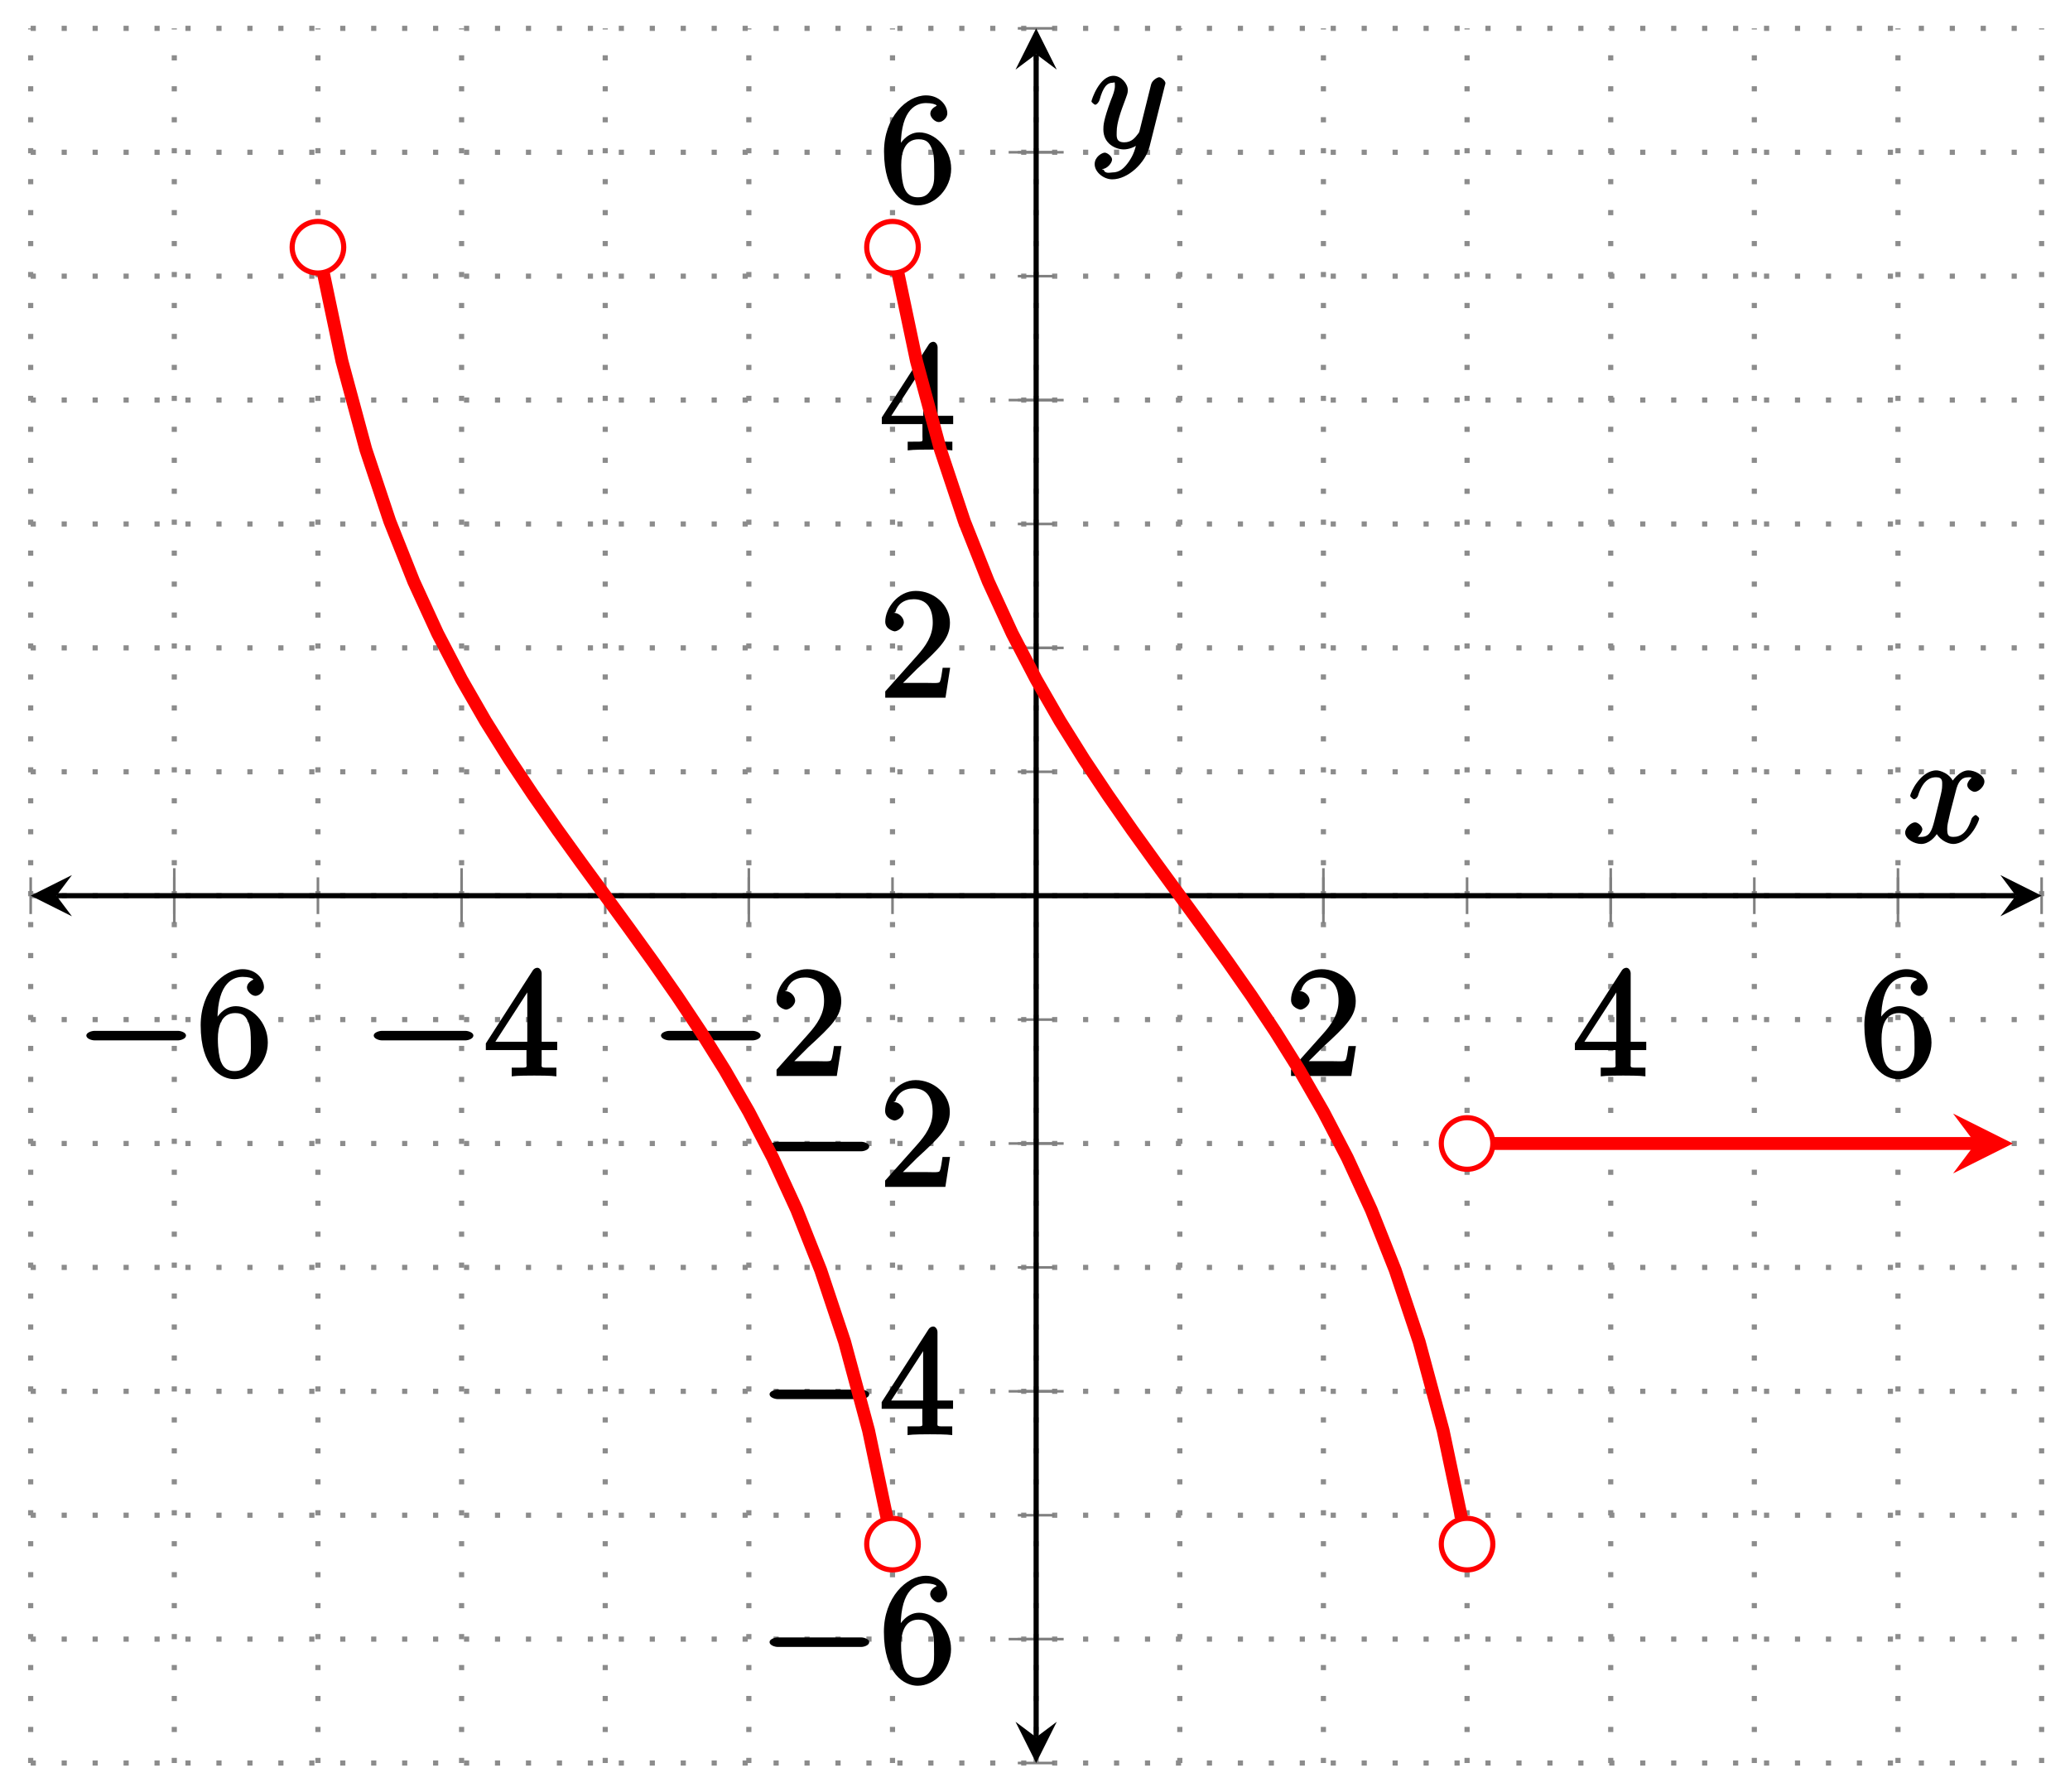
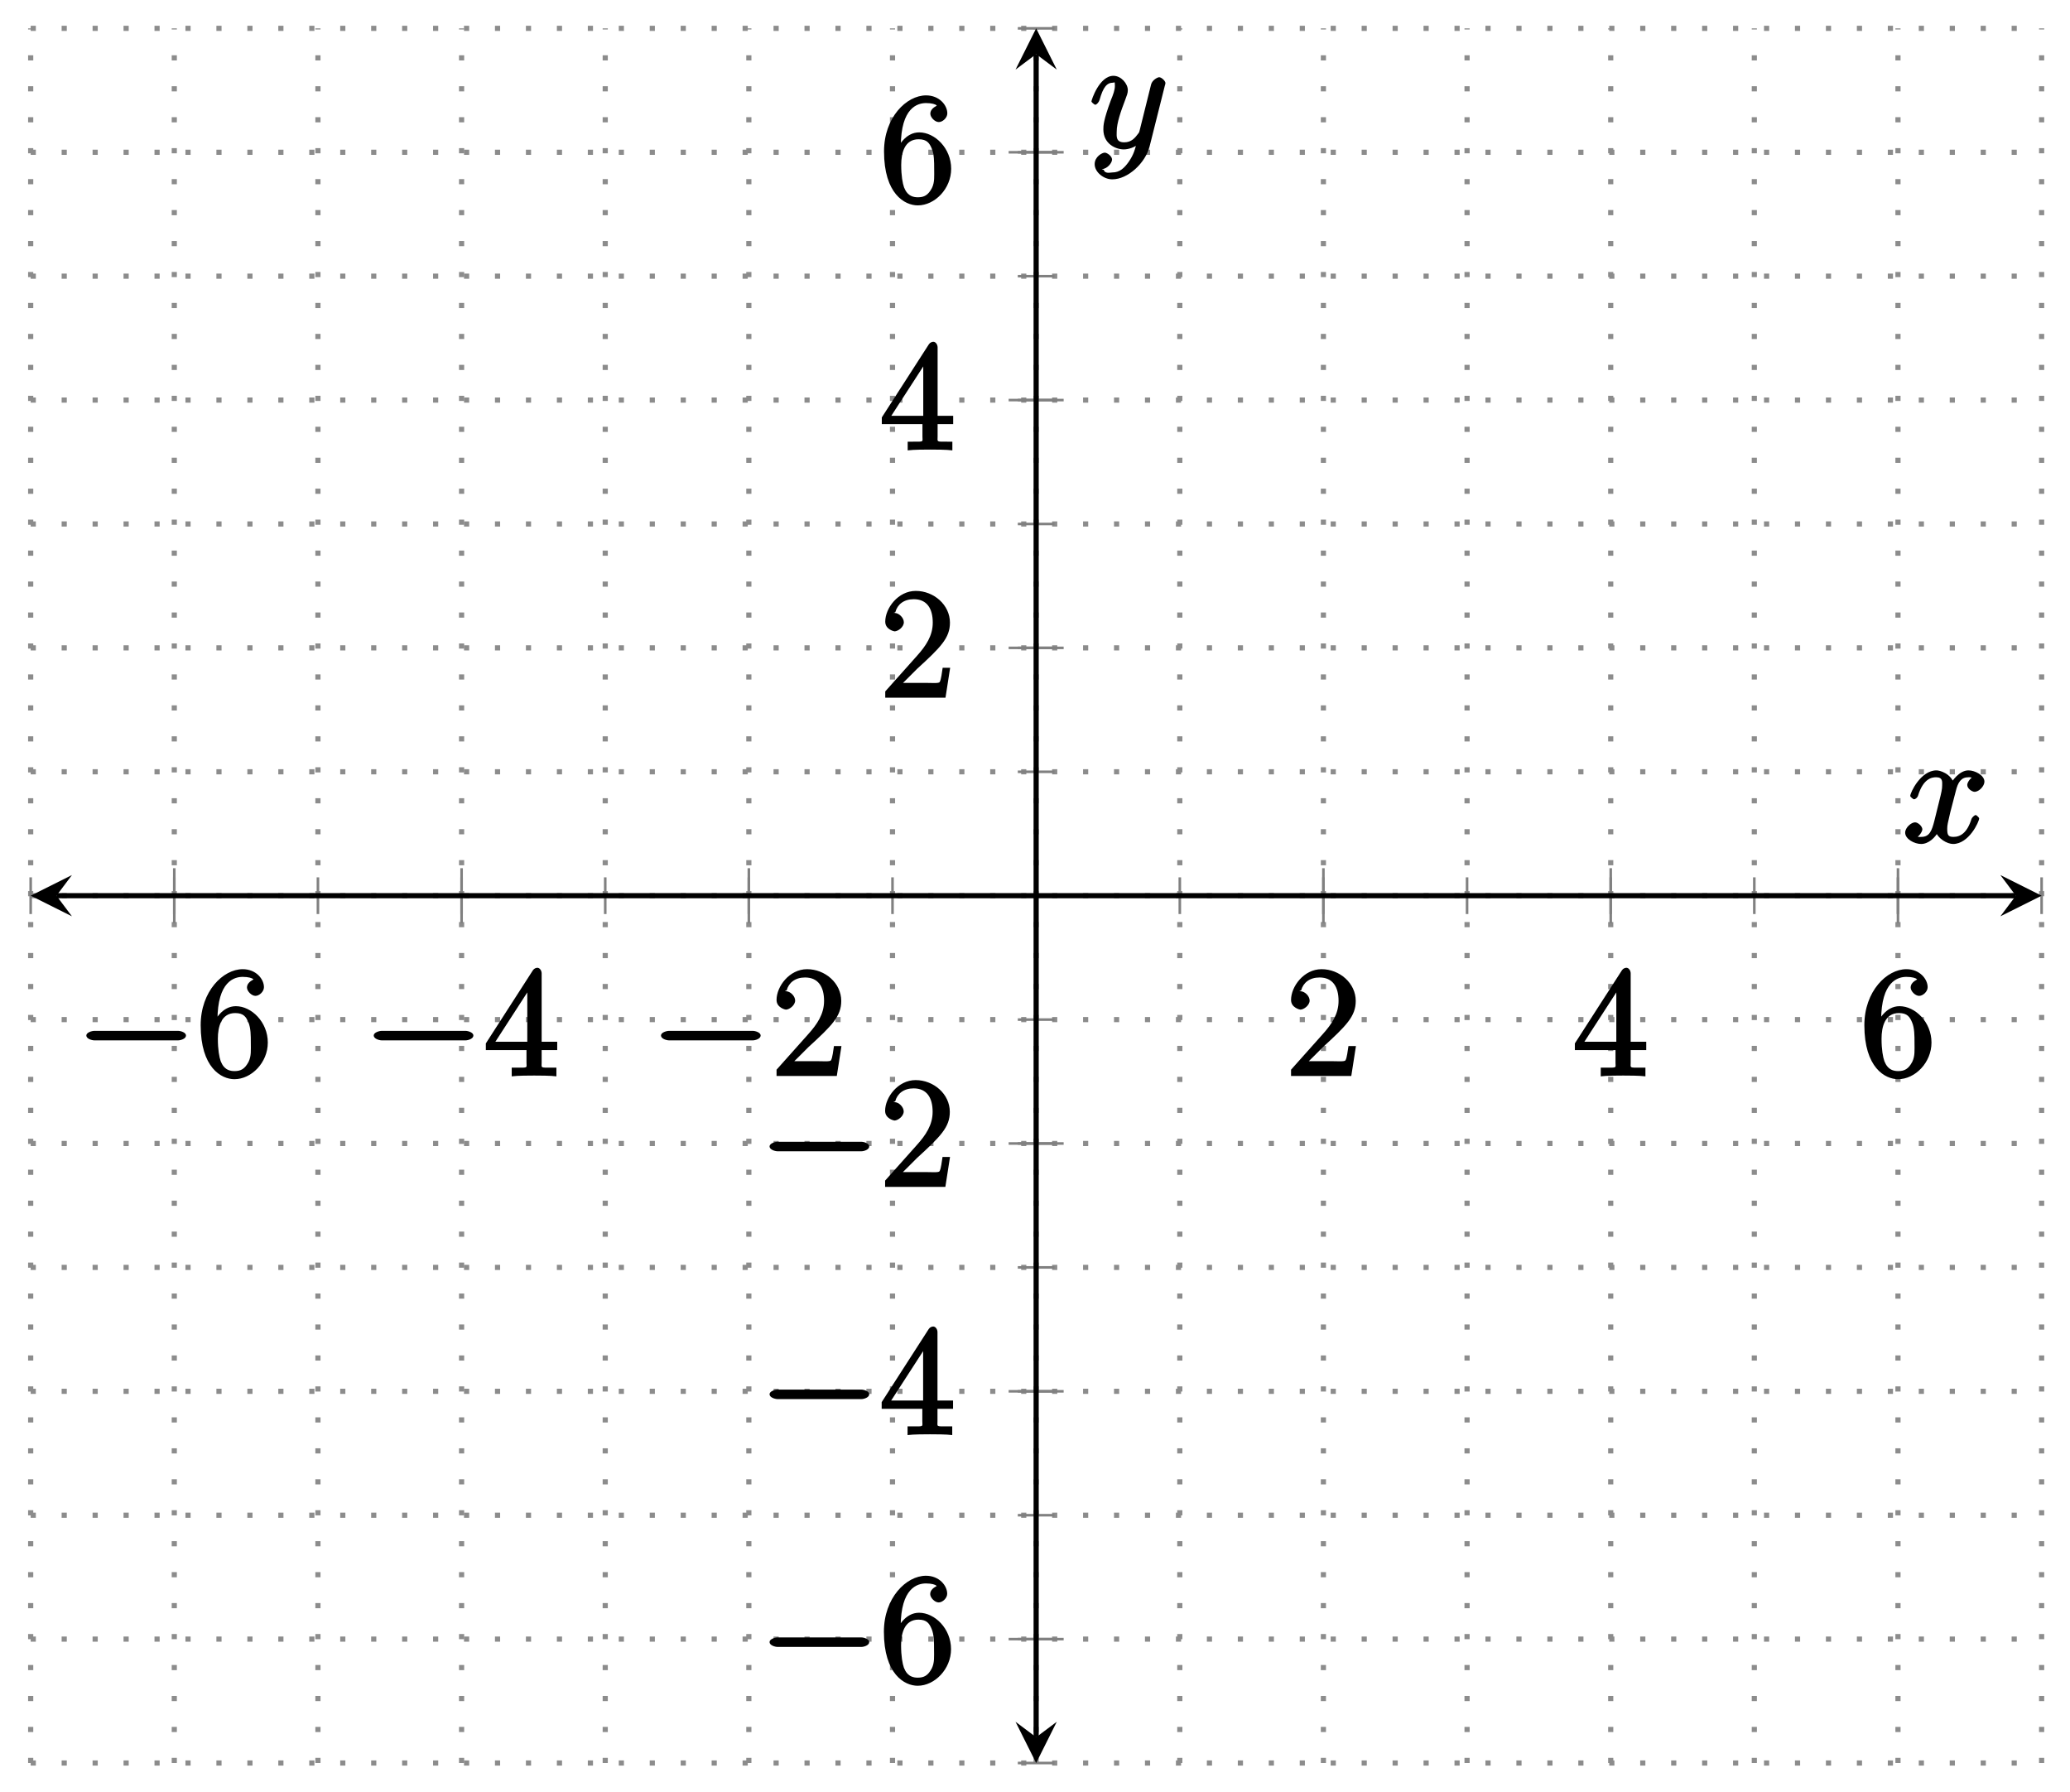
<svg xmlns="http://www.w3.org/2000/svg" xmlns:xlink="http://www.w3.org/1999/xlink" width="159.97pt" height="138.42pt" viewBox="0 0 159.97 138.42" version="1.1">
  <defs>
    <g>
      <symbol overflow="visible" id="glyph0-0">
        <path style="stroke:none;" d="" />
      </symbol>
      <symbol overflow="visible" id="glyph0-1">
        <path style="stroke:none;" d="M 7.875 -2.75 C 8.078 -2.75 8.484 -2.875 8.484 -3.125 C 8.484 -3.359 8.078 -3.484 7.875 -3.484 L 1.406 -3.484 C 1.203 -3.484 0.781 -3.359 0.781 -3.125 C 0.781 -2.875 1.203 -2.75 1.406 -2.75 Z M 7.875 -2.75 " />
      </symbol>
      <symbol overflow="visible" id="glyph1-0">
        <path style="stroke:none;" d="" />
      </symbol>
      <symbol overflow="visible" id="glyph1-1">
        <path style="stroke:none;" d="M 1.625 -4.297 C 1.625 -7.328 2.938 -7.656 3.578 -7.656 C 4.016 -7.656 4.328 -7.562 4.391 -7.469 C 4.531 -7.469 3.906 -7.312 3.906 -6.828 C 3.906 -6.562 4.25 -6.188 4.562 -6.188 C 4.859 -6.188 5.219 -6.516 5.219 -6.859 C 5.219 -7.484 4.609 -8.25 3.578 -8.25 C 2.062 -8.25 0.328 -6.547 0.328 -3.922 C 0.328 -0.641 1.922 0.25 2.938 0.25 C 4.25 0.25 5.516 -1.031 5.516 -2.578 C 5.516 -4.172 4.25 -5.391 3.047 -5.391 C 1.984 -5.391 1.422 -4.312 1.297 -3.984 L 1.625 -3.984 Z M 2.938 -0.375 C 2.188 -0.375 1.984 -0.891 1.875 -1.141 C 1.766 -1.453 1.656 -2.031 1.656 -2.875 C 1.656 -3.812 1.922 -4.859 3 -4.859 C 3.656 -4.859 3.844 -4.547 4.016 -4.141 C 4.203 -3.703 4.203 -3.109 4.203 -2.594 C 4.203 -1.984 4.25 -1.547 4.031 -1.094 C 3.734 -0.531 3.422 -0.375 2.938 -0.375 Z M 2.938 -0.375 " />
      </symbol>
      <symbol overflow="visible" id="glyph1-2">
        <path style="stroke:none;" d="M 4.469 -7.922 C 4.469 -8.156 4.312 -8.359 4.141 -8.359 C 4.047 -8.359 3.891 -8.312 3.797 -8.172 L 0.156 -2.516 L 0.156 -2 L 3.297 -2 L 3.297 -1.047 C 3.297 -0.609 3.438 -0.641 2.562 -0.641 L 2.156 -0.641 L 2.156 0.031 C 2.609 -0.031 3.547 -0.031 3.891 -0.031 C 4.219 -0.031 5.172 -0.031 5.609 0.031 L 5.609 -0.641 L 5.219 -0.641 C 4.344 -0.641 4.469 -0.609 4.469 -1.047 L 4.469 -2 L 5.672 -2 L 5.672 -2.641 L 4.469 -2.641 Z M 3.359 -7 L 3.359 -2.641 L 0.891 -2.641 L 3.641 -6.891 Z M 3.359 -7 " />
      </symbol>
      <symbol overflow="visible" id="glyph1-3">
        <path style="stroke:none;" d="M 5.266 -2.312 L 4.859 -2.312 C 4.797 -1.953 4.75 -1.406 4.625 -1.203 C 4.547 -1.094 3.984 -1.141 3.625 -1.141 L 1.406 -1.141 L 1.516 -0.891 C 1.844 -1.156 2.562 -1.922 2.875 -2.219 C 4.703 -3.891 5.422 -4.609 5.422 -5.797 C 5.422 -7.172 4.172 -8.25 2.781 -8.25 C 1.406 -8.25 0.422 -6.906 0.422 -5.875 C 0.422 -5.266 1.109 -5.125 1.141 -5.125 C 1.406 -5.125 1.859 -5.453 1.859 -5.828 C 1.859 -6.172 1.484 -6.547 1.141 -6.547 C 1.047 -6.547 1.016 -6.547 1.203 -6.609 C 1.359 -7.203 1.859 -7.609 2.625 -7.609 C 3.641 -7.609 4.094 -6.891 4.094 -5.797 C 4.094 -4.781 3.562 -4 2.875 -3.234 L 0.422 -0.484 L 0.422 0 L 5.078 0 L 5.438 -2.312 Z M 5.266 -2.312 " />
      </symbol>
      <symbol overflow="visible" id="glyph2-0">
        <path style="stroke:none;" d="" />
      </symbol>
      <symbol overflow="visible" id="glyph2-1">
        <path style="stroke:none;" d="M 5.672 -5.172 C 5.281 -5.109 4.969 -4.656 4.969 -4.438 C 4.969 -4.141 5.359 -3.906 5.531 -3.906 C 5.891 -3.906 6.297 -4.359 6.297 -4.688 C 6.297 -5.188 5.562 -5.562 5.062 -5.562 C 4.344 -5.562 3.766 -4.703 3.656 -4.469 L 3.984 -4.469 C 3.703 -5.359 2.812 -5.562 2.594 -5.562 C 1.375 -5.562 0.562 -3.844 0.562 -3.578 C 0.562 -3.531 0.781 -3.328 0.859 -3.328 C 0.953 -3.328 1.094 -3.438 1.156 -3.578 C 1.562 -4.922 2.219 -5.031 2.562 -5.031 C 3.094 -5.031 3.031 -4.672 3.031 -4.391 C 3.031 -4.125 2.969 -3.844 2.828 -3.281 L 2.422 -1.641 C 2.234 -0.922 2.062 -0.422 1.422 -0.422 C 1.359 -0.422 1.172 -0.375 0.922 -0.531 L 0.812 -0.281 C 1.25 -0.359 1.5 -0.859 1.5 -1 C 1.5 -1.25 1.156 -1.547 0.938 -1.547 C 0.641 -1.547 0.172 -1.141 0.172 -0.75 C 0.172 -0.25 0.891 0.125 1.406 0.125 C 1.984 0.125 2.5 -0.375 2.75 -0.859 L 2.469 -0.969 C 2.672 -0.266 3.438 0.125 3.875 0.125 C 5.094 0.125 5.891 -1.594 5.891 -1.859 C 5.891 -1.906 5.688 -2.109 5.625 -2.109 C 5.516 -2.109 5.328 -1.906 5.297 -1.812 C 4.969 -0.75 4.453 -0.422 3.906 -0.422 C 3.484 -0.422 3.422 -0.578 3.422 -1.062 C 3.422 -1.328 3.469 -1.516 3.656 -2.312 L 4.078 -3.938 C 4.25 -4.656 4.5 -5.031 5.062 -5.031 C 5.078 -5.031 5.297 -5.062 5.547 -4.906 Z M 5.672 -5.172 " />
      </symbol>
      <symbol overflow="visible" id="glyph2-2">
        <path style="stroke:none;" d="M 3.031 1.094 C 2.703 1.547 2.359 1.906 1.766 1.906 C 1.625 1.906 1.203 2.031 1.109 1.703 C 0.906 1.641 0.969 1.641 0.984 1.641 C 1.344 1.641 1.75 1.188 1.75 0.906 C 1.75 0.641 1.359 0.375 1.188 0.375 C 0.984 0.375 0.406 0.688 0.406 1.266 C 0.406 1.875 1.094 2.438 1.766 2.438 C 2.969 2.438 4.328 1.188 4.656 -0.125 L 5.828 -4.797 C 5.844 -4.859 5.875 -4.922 5.875 -5 C 5.875 -5.172 5.562 -5.453 5.391 -5.453 C 5.281 -5.453 4.859 -5.25 4.766 -4.891 L 3.891 -1.375 C 3.828 -1.156 3.875 -1.25 3.781 -1.109 C 3.531 -0.781 3.266 -0.422 2.688 -0.422 C 2.016 -0.422 2.109 -0.922 2.109 -1.25 C 2.109 -1.922 2.438 -2.844 2.766 -3.703 C 2.891 -4.047 2.969 -4.219 2.969 -4.453 C 2.969 -4.953 2.453 -5.562 1.859 -5.562 C 0.766 -5.562 0.156 -3.688 0.156 -3.578 C 0.156 -3.531 0.375 -3.328 0.453 -3.328 C 0.562 -3.328 0.734 -3.531 0.781 -3.688 C 1.062 -4.703 1.359 -5.031 1.828 -5.031 C 1.938 -5.031 1.969 -5.172 1.969 -4.781 C 1.969 -4.469 1.844 -4.125 1.656 -3.672 C 1.078 -2.109 1.078 -1.703 1.078 -1.422 C 1.078 -0.281 2.062 0.125 2.656 0.125 C 3 0.125 3.531 -0.031 3.844 -0.344 L 3.688 -0.516 C 3.516 0.141 3.438 0.5 3.031 1.094 Z M 3.031 1.094 " />
      </symbol>
    </g>
  </defs>
  <g id="surface1">
    <path style="fill:none;stroke-width:0.399;stroke-linecap:butt;stroke-linejoin:miter;stroke:rgb(54.999%,54.999%,54.999%);stroke-opacity:1;stroke-dasharray:0.399,1.993;stroke-miterlimit:10;" d="M 0.001 -0 L 0.001 134.039 M 11.099 -0 L 11.099 134.039 M 22.2 -0 L 22.2 134.039 M 33.302 -0 L 33.302 134.039 M 44.403 -0 L 44.403 134.039 M 55.501 -0 L 55.501 134.039 M 66.603 -0 L 66.603 134.039 M 77.704 -0 L 77.704 134.039 M 88.806 -0 L 88.806 134.039 M 99.903 -0 L 99.903 134.039 M 111.005 -0 L 111.005 134.039 M 122.107 -0 L 122.107 134.039 M 133.204 -0 L 133.204 134.039 M 144.306 -0 L 144.306 134.039 M 155.407 -0 L 155.407 134.039 " transform="matrix(1,0,0,-1,2.37,136.23)" />
    <path style="fill:none;stroke-width:0.399;stroke-linecap:butt;stroke-linejoin:miter;stroke:rgb(54.999%,54.999%,54.999%);stroke-opacity:1;stroke-dasharray:0.399,1.993;stroke-miterlimit:10;" d="M 0.001 -0 L 155.407 -0 M 0.001 9.574 L 155.407 9.574 M 0.001 19.148 L 155.407 19.148 M 0.001 28.722 L 155.407 28.722 M 0.001 38.296 L 155.407 38.296 M 0.001 47.871 L 155.407 47.871 M 0.001 57.445 L 155.407 57.445 M 0.001 67.019 L 155.407 67.019 M 0.001 76.593 L 155.407 76.593 M 0.001 86.168 L 155.407 86.168 M 0.001 95.742 L 155.407 95.742 M 0.001 105.316 L 155.407 105.316 M 0.001 114.89 L 155.407 114.89 M 0.001 124.464 L 155.407 124.464 M 0.001 134.039 L 155.407 134.039 " transform="matrix(1,0,0,-1,2.37,136.23)" />
    <path style="fill:none;stroke-width:0.199;stroke-linecap:butt;stroke-linejoin:miter;stroke:rgb(50%,50%,50%);stroke-opacity:1;stroke-miterlimit:10;" d="M 0.001 65.601 L 0.001 68.437 M 11.099 65.601 L 11.099 68.437 M 22.2 65.601 L 22.2 68.437 M 33.302 65.601 L 33.302 68.437 M 44.403 65.601 L 44.403 68.437 M 55.501 65.601 L 55.501 68.437 M 66.603 65.601 L 66.603 68.437 M 77.704 65.601 L 77.704 68.437 M 88.806 65.601 L 88.806 68.437 M 99.903 65.601 L 99.903 68.437 M 111.005 65.601 L 111.005 68.437 M 122.107 65.601 L 122.107 68.437 M 133.204 65.601 L 133.204 68.437 M 144.306 65.601 L 144.306 68.437 M 155.407 65.601 L 155.407 68.437 " transform="matrix(1,0,0,-1,2.37,136.23)" />
    <path style="fill:none;stroke-width:0.199;stroke-linecap:butt;stroke-linejoin:miter;stroke:rgb(50%,50%,50%);stroke-opacity:1;stroke-miterlimit:10;" d="M 11.099 64.894 L 11.099 69.144 M 33.302 64.894 L 33.302 69.144 M 55.501 64.894 L 55.501 69.144 M 99.903 64.894 L 99.903 69.144 M 122.107 64.894 L 122.107 69.144 M 144.306 64.894 L 144.306 69.144 " transform="matrix(1,0,0,-1,2.37,136.23)" />
    <path style="fill:none;stroke-width:0.199;stroke-linecap:butt;stroke-linejoin:miter;stroke:rgb(50%,50%,50%);stroke-opacity:1;stroke-miterlimit:10;" d="M 76.286 -0 L 79.122 -0 M 76.286 9.574 L 79.122 9.574 M 76.286 19.148 L 79.122 19.148 M 76.286 28.722 L 79.122 28.722 M 76.286 38.296 L 79.122 38.296 M 76.286 47.871 L 79.122 47.871 M 76.286 57.445 L 79.122 57.445 M 76.286 67.019 L 79.122 67.019 M 76.286 76.593 L 79.122 76.593 M 76.286 86.168 L 79.122 86.168 M 76.286 95.742 L 79.122 95.742 M 76.286 105.316 L 79.122 105.316 M 76.286 114.89 L 79.122 114.89 M 76.286 124.464 L 79.122 124.464 M 76.286 134.039 L 79.122 134.039 " transform="matrix(1,0,0,-1,2.37,136.23)" />
    <path style="fill:none;stroke-width:0.199;stroke-linecap:butt;stroke-linejoin:miter;stroke:rgb(50%,50%,50%);stroke-opacity:1;stroke-miterlimit:10;" d="M 75.579 9.574 L 79.829 9.574 M 75.579 28.722 L 79.829 28.722 M 75.579 47.871 L 79.829 47.871 M 75.579 86.168 L 79.829 86.168 M 75.579 105.316 L 79.829 105.316 M 75.579 124.464 L 79.829 124.464 " transform="matrix(1,0,0,-1,2.37,136.23)" />
    <path style="fill:none;stroke-width:0.399;stroke-linecap:butt;stroke-linejoin:miter;stroke:rgb(0%,0%,0%);stroke-opacity:1;stroke-miterlimit:10;" d="M 1.993 67.019 L 153.415 67.019 " transform="matrix(1,0,0,-1,2.37,136.23)" />
    <path style=" stroke:none;fill-rule:nonzero;fill:rgb(0%,0%,0%);fill-opacity:1;" d="M 2.371 69.211 L 5.559 70.805 L 4.363 69.211 L 5.559 67.617 " />
    <path style=" stroke:none;fill-rule:nonzero;fill:rgb(0%,0%,0%);fill-opacity:1;" d="M 157.777 69.211 L 154.59 67.617 L 155.785 69.211 L 154.59 70.805 " />
    <path style="fill:none;stroke-width:0.399;stroke-linecap:butt;stroke-linejoin:miter;stroke:rgb(0%,0%,0%);stroke-opacity:1;stroke-miterlimit:10;" d="M 77.704 1.992 L 77.704 132.046 " transform="matrix(1,0,0,-1,2.37,136.23)" />
    <path style=" stroke:none;fill-rule:nonzero;fill:rgb(0%,0%,0%);fill-opacity:1;" d="M 80.074 136.23 L 81.668 133.043 L 80.074 134.238 L 78.48 133.043 " />
    <path style=" stroke:none;fill-rule:nonzero;fill:rgb(0%,0%,0%);fill-opacity:1;" d="M 80.074 2.191 L 78.48 5.379 L 80.074 4.184 L 81.668 5.379 " />
    <g style="fill:rgb(0%,0%,0%);fill-opacity:1;">
      <use xlink:href="#glyph0-1" x="5.89" y="83.14" />
    </g>
    <g style="fill:rgb(0%,0%,0%);fill-opacity:1;">
      <use xlink:href="#glyph1-1" x="15.18" y="83.14" />
    </g>
    <g style="fill:rgb(0%,0%,0%);fill-opacity:1;">
      <use xlink:href="#glyph0-1" x="28.1" y="83.14" />
    </g>
    <g style="fill:rgb(0%,0%,0%);fill-opacity:1;">
      <use xlink:href="#glyph1-2" x="37.39" y="83.14" />
    </g>
    <g style="fill:rgb(0%,0%,0%);fill-opacity:1;">
      <use xlink:href="#glyph0-1" x="50.3" y="83.14" />
    </g>
    <g style="fill:rgb(0%,0%,0%);fill-opacity:1;">
      <use xlink:href="#glyph1-3" x="59.59" y="83.14" />
    </g>
    <g style="fill:rgb(0%,0%,0%);fill-opacity:1;">
      <use xlink:href="#glyph1-3" x="99.35" y="83.14" />
    </g>
    <g style="fill:rgb(0%,0%,0%);fill-opacity:1;">
      <use xlink:href="#glyph1-2" x="121.55" y="83.14" />
    </g>
    <g style="fill:rgb(0%,0%,0%);fill-opacity:1;">
      <use xlink:href="#glyph1-1" x="143.75" y="83.14" />
    </g>
    <g style="fill:rgb(0%,0%,0%);fill-opacity:1;">
      <use xlink:href="#glyph0-1" x="58.69" y="130.01" />
    </g>
    <g style="fill:rgb(0%,0%,0%);fill-opacity:1;">
      <use xlink:href="#glyph1-1" x="67.98" y="130.01" />
    </g>
    <g style="fill:rgb(0%,0%,0%);fill-opacity:1;">
      <use xlink:href="#glyph0-1" x="58.69" y="110.86" />
    </g>
    <g style="fill:rgb(0%,0%,0%);fill-opacity:1;">
      <use xlink:href="#glyph1-2" x="67.98" y="110.86" />
    </g>
    <g style="fill:rgb(0%,0%,0%);fill-opacity:1;">
      <use xlink:href="#glyph0-1" x="58.69" y="91.71" />
    </g>
    <g style="fill:rgb(0%,0%,0%);fill-opacity:1;">
      <use xlink:href="#glyph1-3" x="67.98" y="91.71" />
    </g>
    <g style="fill:rgb(0%,0%,0%);fill-opacity:1;">
      <use xlink:href="#glyph1-3" x="67.99" y="53.91" />
    </g>
    <g style="fill:rgb(0%,0%,0%);fill-opacity:1;">
      <use xlink:href="#glyph1-2" x="67.99" y="34.77" />
    </g>
    <g style="fill:rgb(0%,0%,0%);fill-opacity:1;">
      <use xlink:href="#glyph1-1" x="67.99" y="15.62" />
    </g>
-     <path style="fill:none;stroke-width:0.996;stroke-linecap:butt;stroke-linejoin:miter;stroke:rgb(100%,0%,0%);stroke-opacity:1;stroke-miterlimit:10;" d="M 22.2 117.132 L 24.052 108.339 L 25.9 101.5 L 27.751 95.953 L 29.603 91.296 L 31.45 87.277 L 33.302 83.722 L 35.15 80.511 L 37.001 77.55 L 38.853 74.773 L 40.7 72.121 L 42.552 69.55 L 44.403 67.019 L 46.251 64.488 L 48.103 61.917 L 49.95 59.269 L 51.802 56.488 L 53.653 53.527 L 55.501 50.316 L 57.353 46.761 L 59.204 42.742 L 61.052 38.085 L 62.903 32.542 L 64.751 25.703 L 66.603 16.906 " transform="matrix(1,0,0,-1,2.37,136.23)" />
-     <path style="fill:none;stroke-width:0.996;stroke-linecap:butt;stroke-linejoin:miter;stroke:rgb(100%,0%,0%);stroke-opacity:1;stroke-miterlimit:10;" d="M 66.603 117.132 L 68.454 108.339 L 70.302 101.5 L 72.153 95.953 L 74.005 91.296 L 75.853 87.277 L 77.704 83.726 L 79.552 80.511 L 81.403 77.55 L 83.255 74.773 L 85.103 72.121 L 86.954 69.55 L 88.802 67.019 L 90.653 64.488 L 92.505 61.917 L 94.353 59.269 L 96.204 56.488 L 98.056 53.527 L 99.903 50.316 L 101.755 46.761 L 103.603 42.742 L 105.454 38.085 L 107.306 32.542 L 109.153 25.699 L 111.005 16.906 " transform="matrix(1,0,0,-1,2.37,136.23)" />
-     <path style="fill:none;stroke-width:0.996;stroke-linecap:butt;stroke-linejoin:miter;stroke:rgb(100%,0%,0%);stroke-opacity:1;stroke-miterlimit:10;" d="M 111.005 47.871 L 151.431 47.871 L 150.298 47.871 " transform="matrix(1,0,0,-1,2.37,136.23)" />
-     <path style=" stroke:none;fill-rule:nonzero;fill:rgb(100%,0%,0%);fill-opacity:1;" d="M 155.555 88.359 L 150.934 86.047 L 152.668 88.359 L 150.934 90.672 " />
-     <path style="fill-rule:nonzero;fill:rgb(100%,100%,100%);fill-opacity:1;stroke-width:0.399;stroke-linecap:butt;stroke-linejoin:miter;stroke:rgb(100%,0%,0%);stroke-opacity:1;stroke-miterlimit:10;" d="M 24.192 117.125 C 24.192 118.226 23.302 119.121 22.2 119.121 C 21.099 119.121 20.208 118.226 20.208 117.125 C 20.208 116.027 21.099 115.132 22.2 115.132 C 23.302 115.132 24.192 116.027 24.192 117.125 Z M 24.192 117.125 " transform="matrix(1,0,0,-1,2.37,136.23)" />
-     <path style="fill-rule:nonzero;fill:rgb(100%,100%,100%);fill-opacity:1;stroke-width:0.399;stroke-linecap:butt;stroke-linejoin:miter;stroke:rgb(100%,0%,0%);stroke-opacity:1;stroke-miterlimit:10;" d="M 68.595 16.914 C 68.595 18.011 67.704 18.906 66.603 18.906 C 65.501 18.906 64.61 18.011 64.61 16.914 C 64.61 15.812 65.501 14.921 66.603 14.921 C 67.704 14.921 68.595 15.812 68.595 16.914 Z M 68.595 16.914 " transform="matrix(1,0,0,-1,2.37,136.23)" />
-     <path style="fill-rule:nonzero;fill:rgb(100%,100%,100%);fill-opacity:1;stroke-width:0.399;stroke-linecap:butt;stroke-linejoin:miter;stroke:rgb(100%,0%,0%);stroke-opacity:1;stroke-miterlimit:10;" d="M 112.997 47.871 C 112.997 48.972 112.107 49.863 111.005 49.863 C 109.903 49.863 109.013 48.972 109.013 47.871 C 109.013 46.769 109.903 45.878 111.005 45.878 C 112.107 45.878 112.997 46.769 112.997 47.871 Z M 112.997 47.871 " transform="matrix(1,0,0,-1,2.37,136.23)" />
-     <path style="fill-rule:nonzero;fill:rgb(100%,100%,100%);fill-opacity:1;stroke-width:0.399;stroke-linecap:butt;stroke-linejoin:miter;stroke:rgb(100%,0%,0%);stroke-opacity:1;stroke-miterlimit:10;" d="M 68.595 117.125 C 68.595 118.226 67.704 119.121 66.603 119.121 C 65.501 119.121 64.61 118.226 64.61 117.125 C 64.61 116.027 65.501 115.132 66.603 115.132 C 67.704 115.132 68.595 116.027 68.595 117.125 Z M 68.595 117.125 " transform="matrix(1,0,0,-1,2.37,136.23)" />
-     <path style="fill-rule:nonzero;fill:rgb(100%,100%,100%);fill-opacity:1;stroke-width:0.399;stroke-linecap:butt;stroke-linejoin:miter;stroke:rgb(100%,0%,0%);stroke-opacity:1;stroke-miterlimit:10;" d="M 112.997 16.914 C 112.997 18.011 112.107 18.906 111.005 18.906 C 109.903 18.906 109.013 18.011 109.013 16.914 C 109.013 15.812 109.903 14.921 111.005 14.921 C 112.107 14.921 112.997 15.812 112.997 16.914 Z M 112.997 16.914 " transform="matrix(1,0,0,-1,2.37,136.23)" />
    <g style="fill:rgb(0%,0%,0%);fill-opacity:1;">
      <use xlink:href="#glyph2-1" x="147.06" y="65.09" />
    </g>
    <g style="fill:rgb(0%,0%,0%);fill-opacity:1;">
      <use xlink:href="#glyph2-2" x="84.19" y="11.42" />
    </g>
  </g>
</svg>
